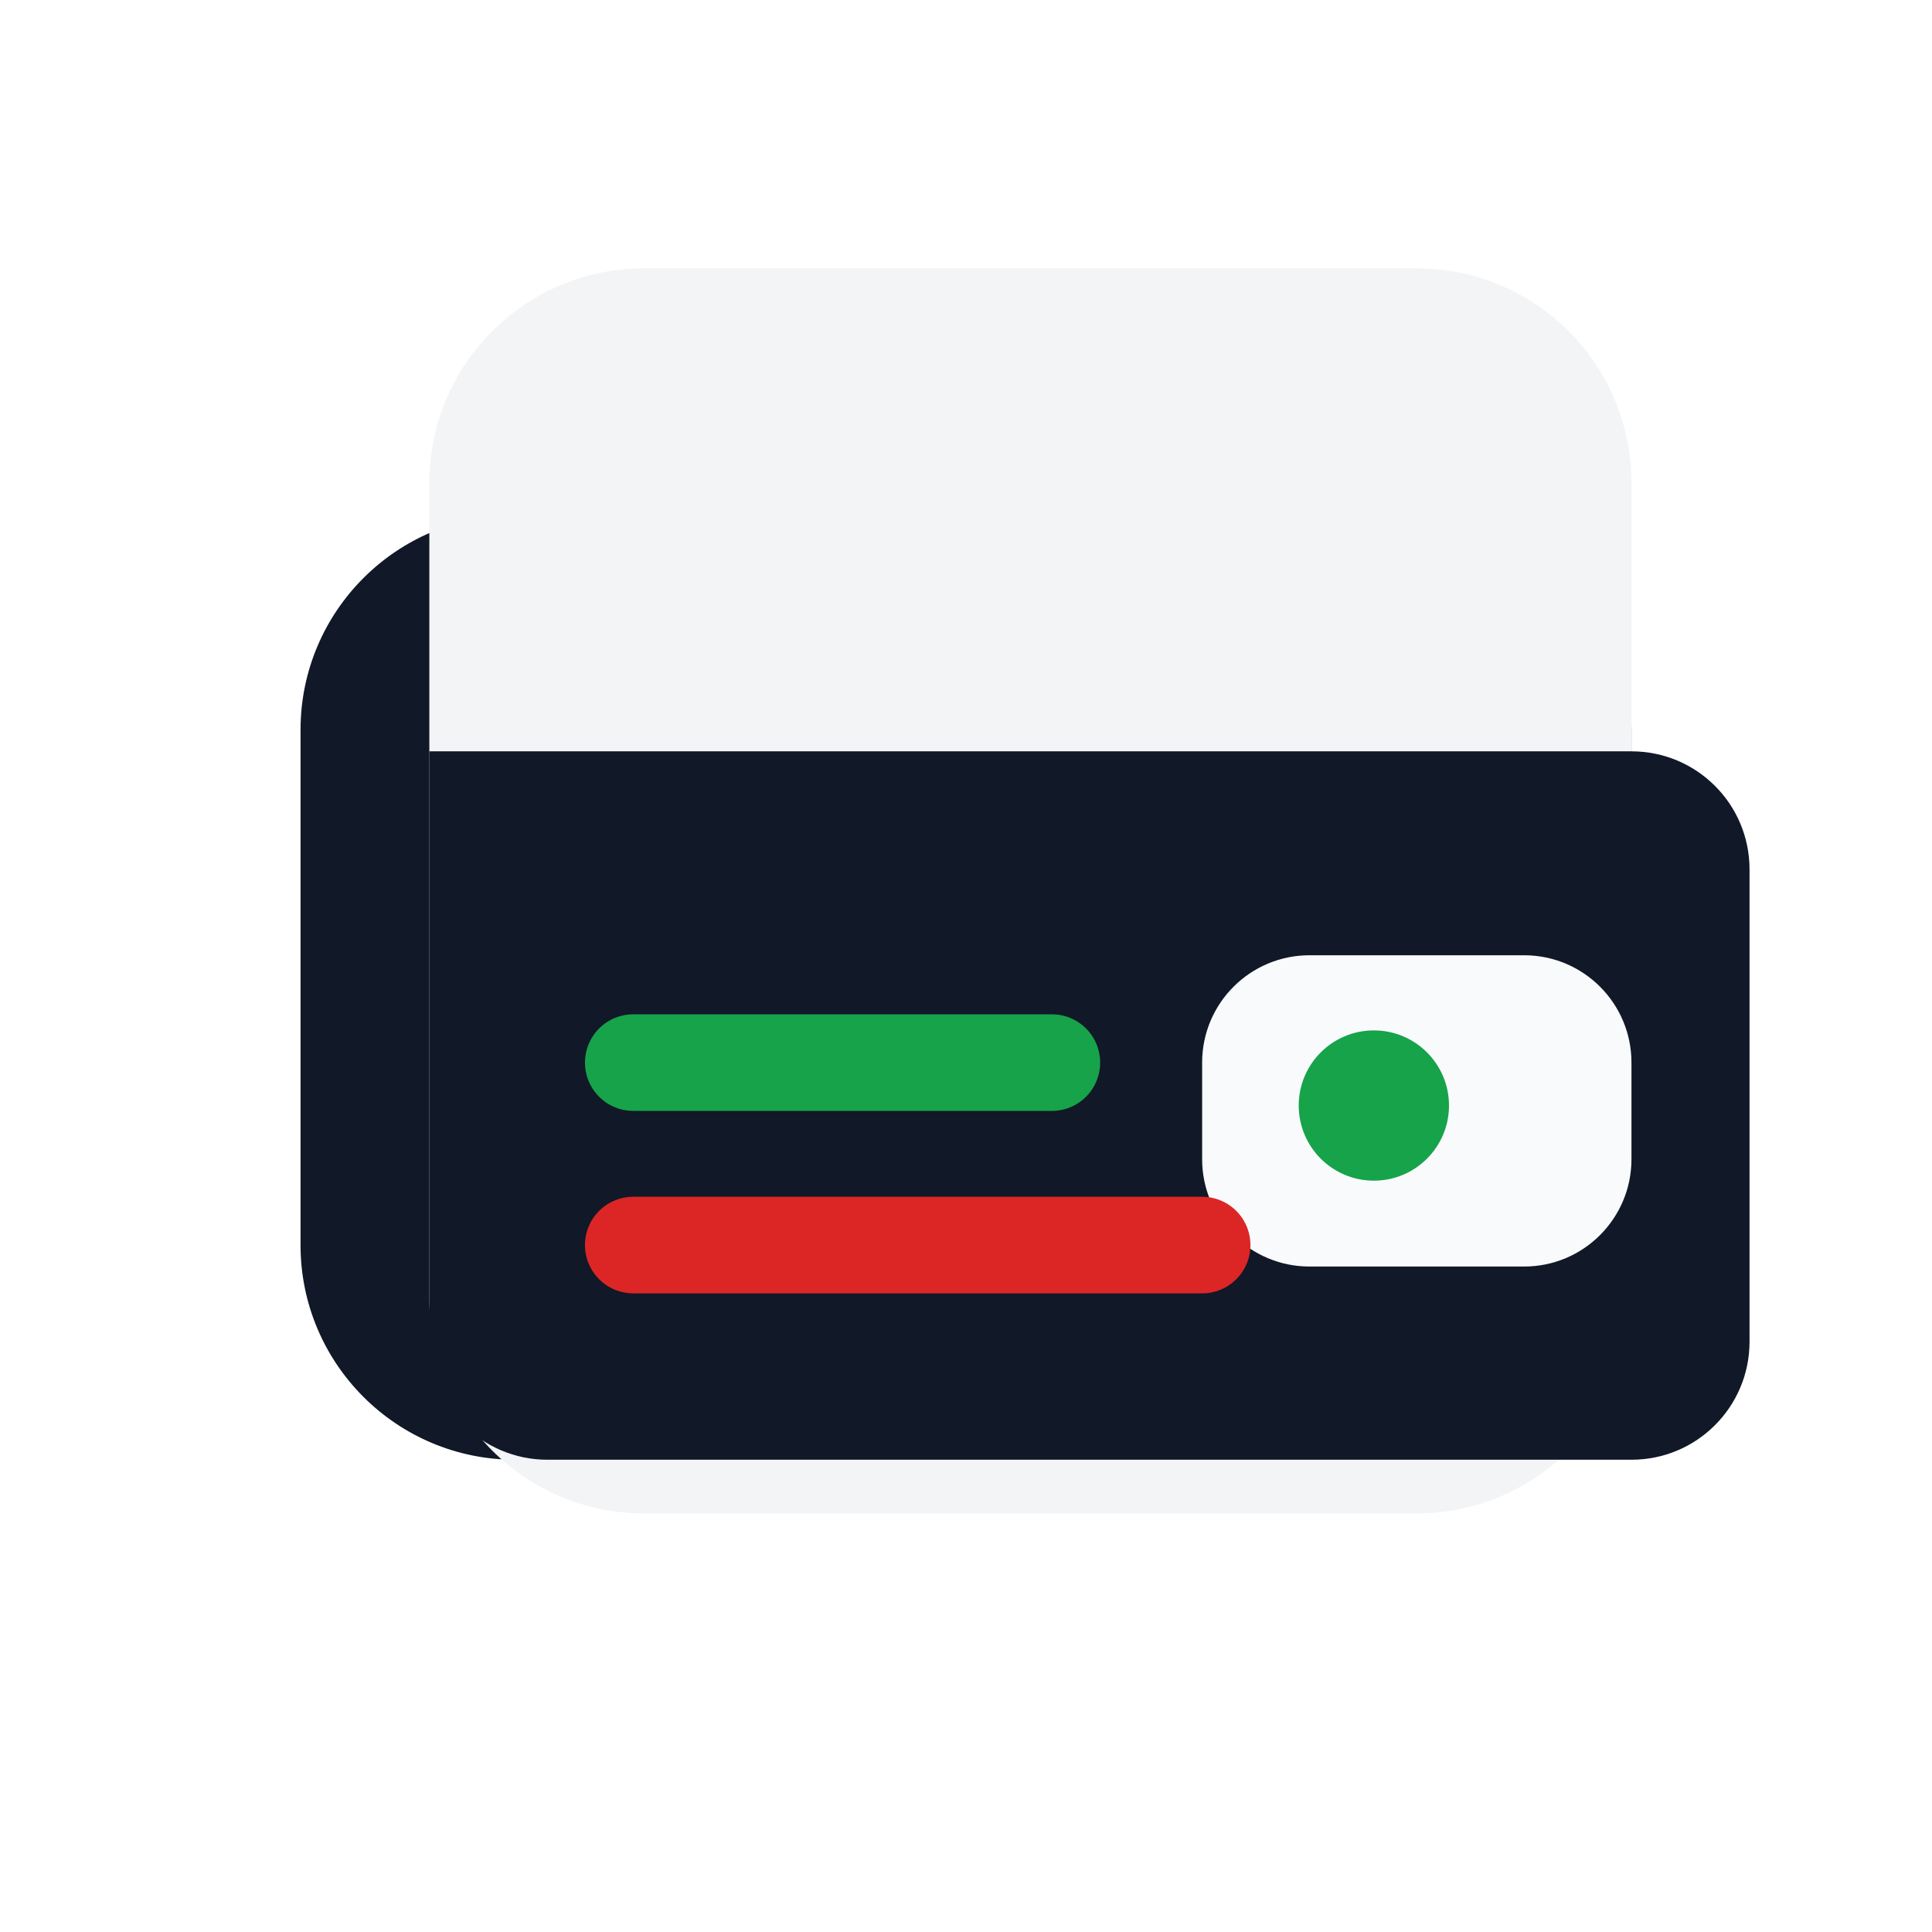
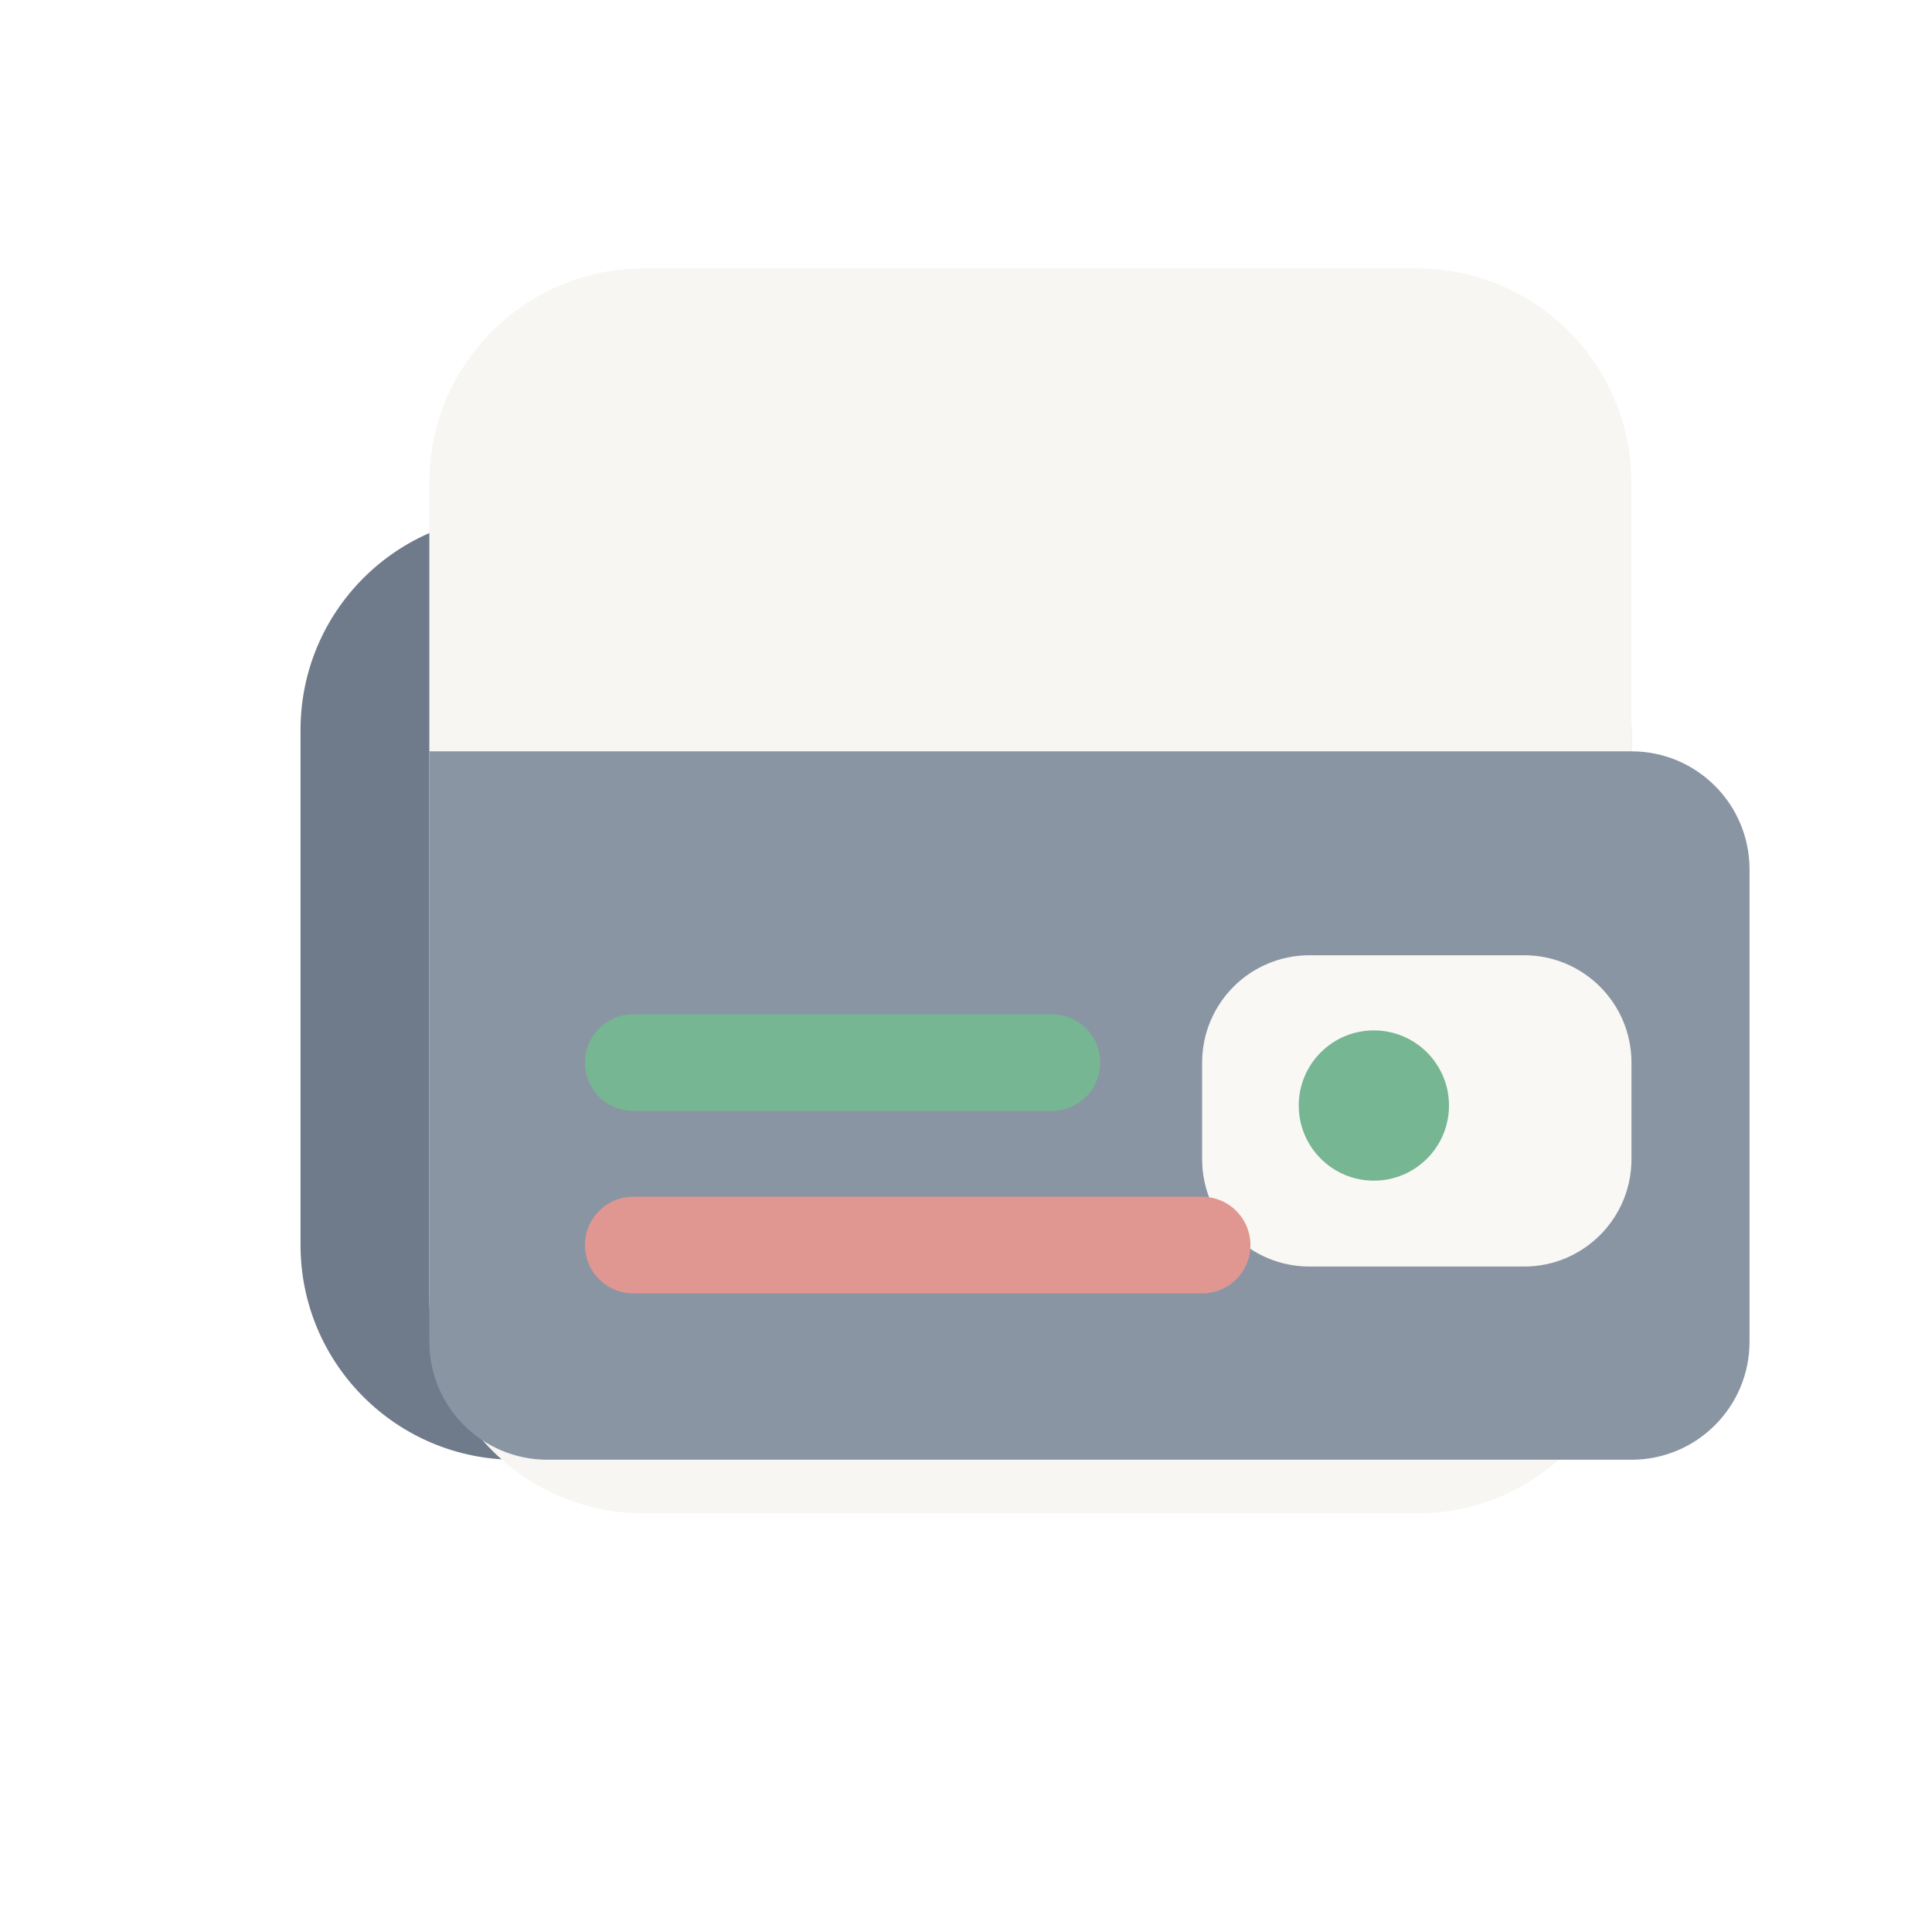
<svg xmlns="http://www.w3.org/2000/svg" width="180" height="180" viewBox="0 0 180 180" fill="none">
-   <rect x="28" y="48" width="124" height="88" rx="20" fill="#111827" />
-   <path d="M40 45C40 33.95 48.95 25 60 25H132C143.05 25 152 33.95 152 45V121C152 132.05 143.05 141 132 141H60C48.95 141 40 132.05 40 121V45Z" fill="#F3F4F6" />
-   <path d="M40 70H152C158.08 70 163 74.92 163 81V125C163 131.08 158.08 136 152 136H51C44.92 136 40 131.08 40 125V70Z" fill="#111827" />
-   <rect x="112" y="89" width="40" height="29" rx="10" fill="#F9FAFB" />
-   <circle cx="128" cy="103" r="7" fill="#16A34A" />
-   <path d="M59 99H98" stroke="#16A34A" stroke-width="9" stroke-linecap="round" />
-   <path d="M59 116H112" stroke="#DC2626" stroke-width="9" stroke-linecap="round" />
+   <rect x="28" y="48" width="124" height="88" rx="20" fill="#6F7B8A" />
+   <path d="M40 45C40 33.95 48.95 25 60 25H132C143.05 25 152 33.95 152 45V121C152 132.05 143.05 141 132 141H60C48.95 141 40 132.05 40 121V45Z" fill="#F8F6F2" />
+   <path d="M40 70H152C158.08 70 163 74.92 163 81V125C163 131.08 158.08 136 152 136H51C44.92 136 40 131.08 40 125V70Z" fill="#8A95A3" />
+   <rect x="112" y="89" width="40" height="29" rx="10" fill="#FAF8F5" />
+   <circle cx="128" cy="103" r="7" fill="#76B693" />
+   <path d="M59 99H98" stroke="#76B693" stroke-width="9" stroke-linecap="round" />
+   <path d="M59 116H112" stroke="#E19791" stroke-width="9" stroke-linecap="round" />
</svg>
